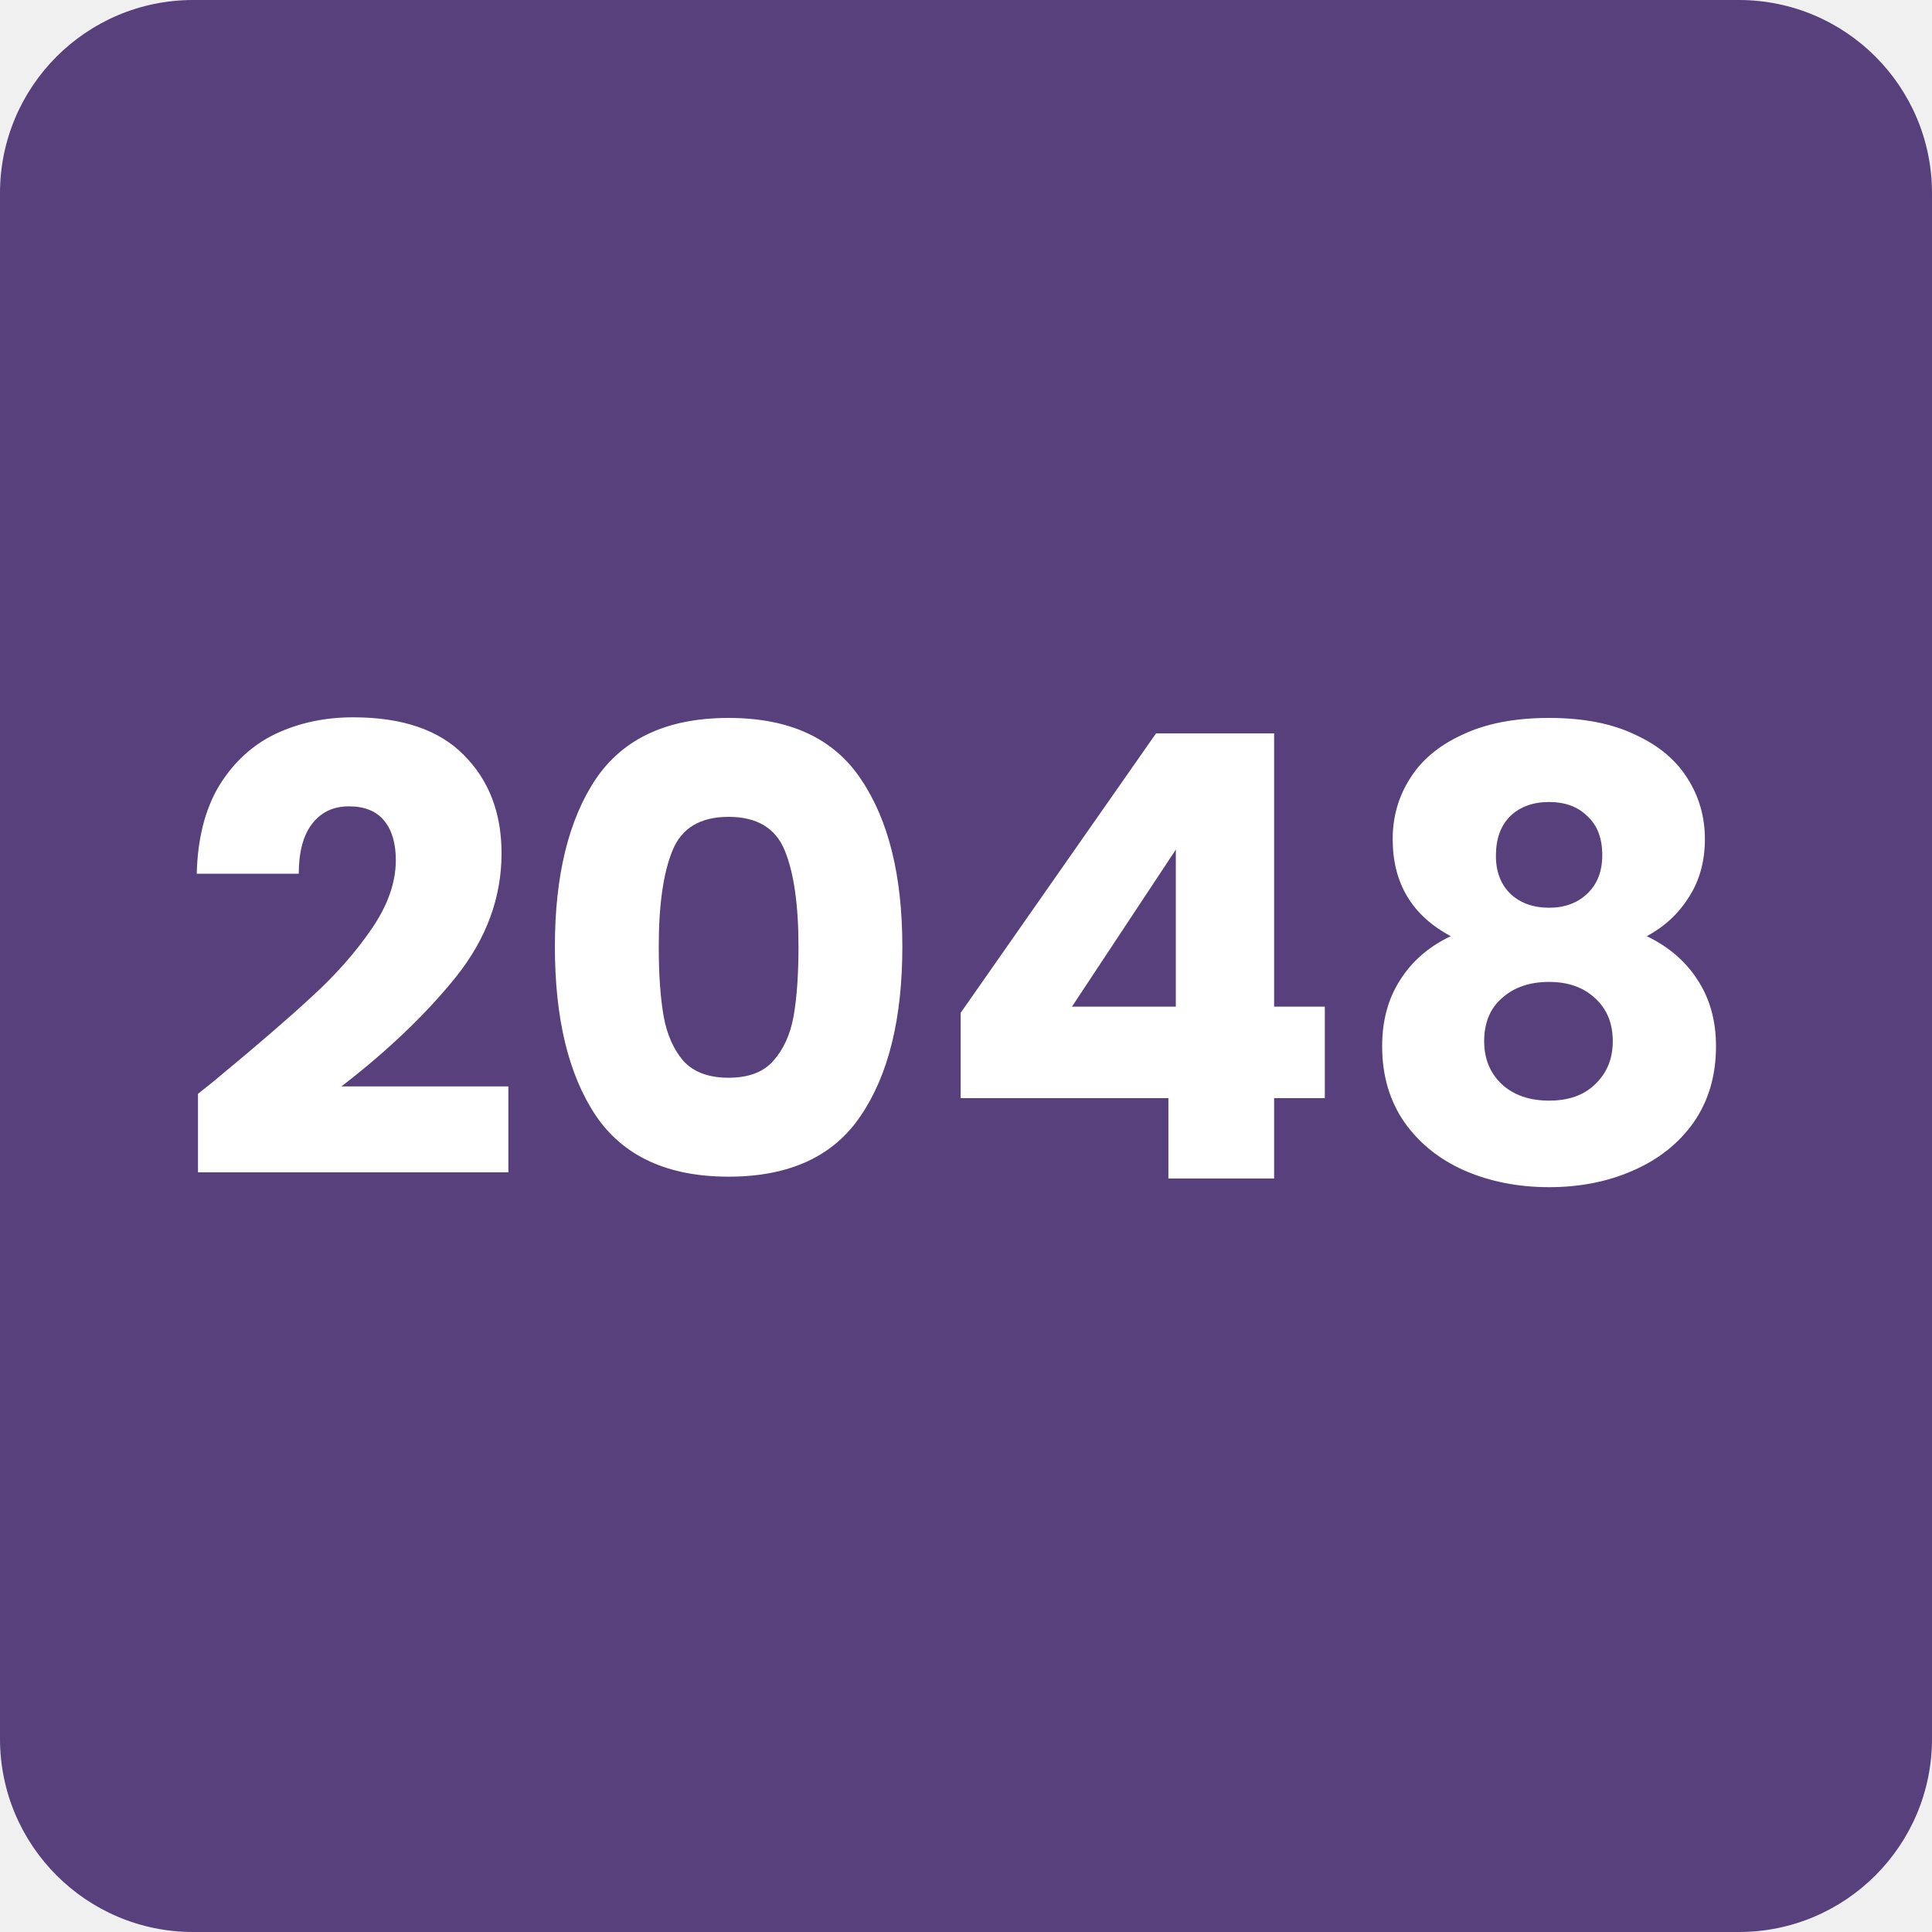
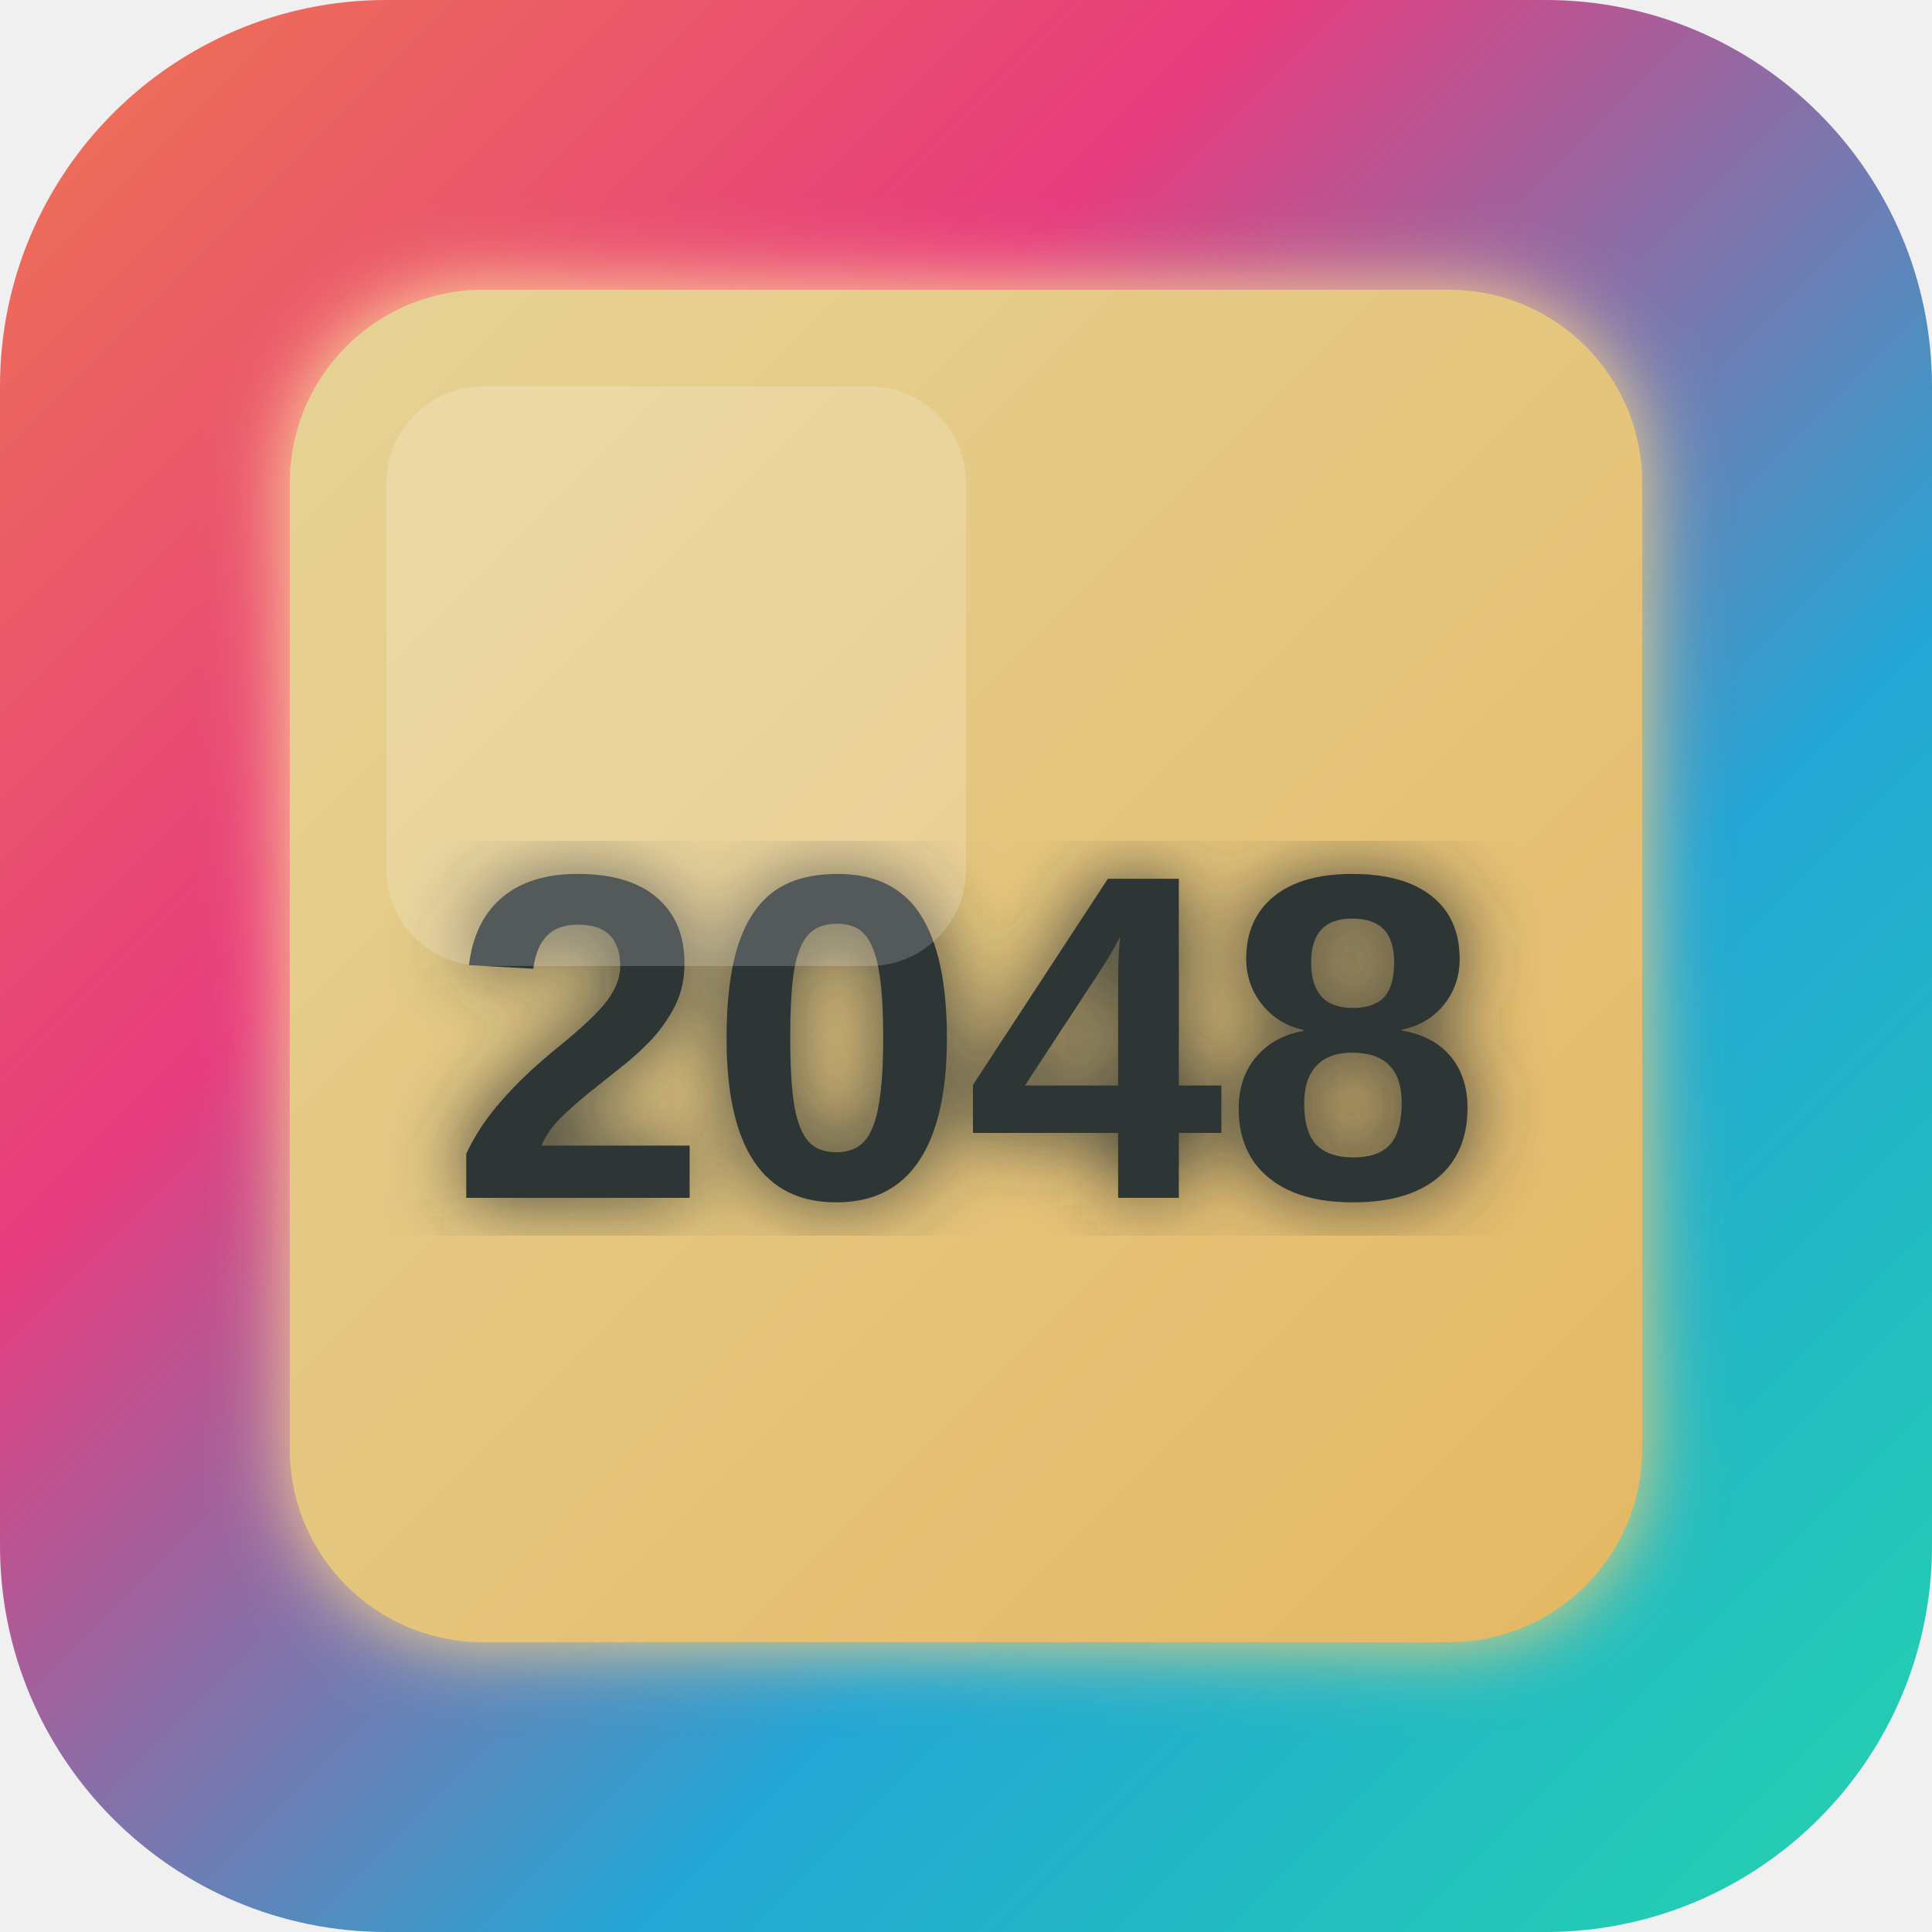
- <svg xmlns="http://www.w3.org/2000/svg" width="100" height="100" viewBox="0 0 100 100" fill="none">
-   <rect width="100" height="100" rx="10" fill="#57407C" />
-   <path d="M10.248 56.616C10.973 56.04 11.304 55.773 11.24 55.816C13.331 54.088 14.973 52.669 16.168 51.56C17.384 50.451 18.408 49.288 19.24 48.072C20.072 46.856 20.488 45.672 20.488 44.52C20.488 43.645 20.285 42.963 19.88 42.472C19.475 41.981 18.867 41.736 18.056 41.736C17.245 41.736 16.605 42.045 16.136 42.664C15.688 43.261 15.464 44.115 15.464 45.224H10.184C10.227 43.411 10.611 41.896 11.336 40.68C12.083 39.464 13.053 38.568 14.248 37.992C15.464 37.416 16.808 37.128 18.28 37.128C20.819 37.128 22.728 37.779 24.008 39.08C25.309 40.381 25.96 42.077 25.96 44.168C25.96 46.451 25.181 48.573 23.624 50.536C22.067 52.477 20.083 54.376 17.672 56.232H26.312V60.68H10.248V56.616ZM28.721 49C28.721 45.331 29.425 42.44 30.833 40.328C32.263 38.216 34.556 37.16 37.713 37.16C40.871 37.16 43.153 38.216 44.561 40.328C45.991 42.44 46.705 45.331 46.705 49C46.705 52.712 45.991 55.624 44.561 57.736C43.153 59.848 40.871 60.904 37.713 60.904C34.556 60.904 32.263 59.848 30.833 57.736C29.425 55.624 28.721 52.712 28.721 49ZM41.329 49C41.329 46.845 41.095 45.192 40.625 44.04C40.156 42.867 39.185 42.28 37.713 42.28C36.241 42.28 35.271 42.867 34.801 44.04C34.332 45.192 34.097 46.845 34.097 49C34.097 50.451 34.183 51.656 34.353 52.616C34.524 53.555 34.865 54.323 35.377 54.92C35.911 55.496 36.689 55.784 37.713 55.784C38.737 55.784 39.505 55.496 40.017 54.92C40.551 54.323 40.903 53.555 41.073 52.616C41.244 51.656 41.329 50.451 41.329 49ZM49.724 56.84V52.424L59.836 37.96H65.948V52.104H68.572V56.84H65.948V61H60.476V56.84H49.724ZM60.86 43.976L55.484 52.104H60.86V43.976ZM75.093 48.456C73.087 47.389 72.085 45.715 72.085 43.432C72.085 42.28 72.383 41.235 72.981 40.296C73.578 39.336 74.484 38.579 75.701 38.024C76.916 37.448 78.41 37.16 80.18 37.16C81.951 37.16 83.434 37.448 84.629 38.024C85.844 38.579 86.751 39.336 87.349 40.296C87.946 41.235 88.245 42.28 88.245 43.432C88.245 44.584 87.967 45.587 87.412 46.44C86.879 47.293 86.154 47.965 85.237 48.456C86.388 49.011 87.274 49.779 87.892 50.76C88.511 51.72 88.82 52.851 88.82 54.152C88.82 55.667 88.436 56.979 87.668 58.088C86.9 59.176 85.855 60.008 84.532 60.584C83.231 61.16 81.781 61.448 80.18 61.448C78.581 61.448 77.119 61.16 75.796 60.584C74.495 60.008 73.46 59.176 72.692 58.088C71.924 56.979 71.54 55.667 71.54 54.152C71.54 52.829 71.85 51.688 72.469 50.728C73.087 49.747 73.962 48.989 75.093 48.456ZM82.933 44.264C82.933 43.389 82.677 42.717 82.165 42.248C81.674 41.757 81.013 41.512 80.18 41.512C79.349 41.512 78.677 41.757 78.165 42.248C77.674 42.739 77.428 43.421 77.428 44.296C77.428 45.128 77.684 45.789 78.197 46.28C78.709 46.749 79.37 46.984 80.18 46.984C80.991 46.984 81.653 46.739 82.165 46.248C82.677 45.757 82.933 45.096 82.933 44.264ZM80.18 50.824C79.178 50.824 78.367 51.101 77.749 51.656C77.13 52.189 76.82 52.936 76.82 53.896C76.82 54.792 77.119 55.528 77.716 56.104C78.335 56.68 79.156 56.968 80.18 56.968C81.204 56.968 82.004 56.68 82.581 56.104C83.178 55.528 83.477 54.792 83.477 53.896C83.477 52.957 83.167 52.211 82.549 51.656C81.951 51.101 81.162 50.824 80.18 50.824Z" fill="white" />
+ <svg xmlns="http://www.w3.org/2000/svg" viewBox="0 0 100 100" width="100" height="100">
+   <defs>
+     <linearGradient id="bgGradient" x1="0%" y1="0%" x2="100%" y2="100%">
+       <stop offset="0%" style="stop-color:#ee7752;stop-opacity:1" />
+       <stop offset="33%" style="stop-color:#e73c7e;stop-opacity:1" />
+       <stop offset="66%" style="stop-color:#23a6d5;stop-opacity:1" />
+       <stop offset="100%" style="stop-color:#23d5ab;stop-opacity:1" />
+     </linearGradient>
+     <linearGradient id="tileGradient" x1="0%" y1="0%" x2="100%" y2="100%">
+       <stop offset="0%" style="stop-color:#ffeaa7;stop-opacity:1" />
+       <stop offset="100%" style="stop-color:#fdcb6e;stop-opacity:1" />
+     </linearGradient>
+     <filter id="glow">
+       <feGaussianBlur stdDeviation="2" result="coloredBlur" />
+       <feMerge>
+         <feMergeNode in="coloredBlur" />
+         <feMergeNode in="SourceGraphic" />
+       </feMerge>
+     </filter>
+   </defs>
+   <rect width="100" height="100" rx="20" fill="url(#bgGradient)" />
+   <rect x="15" y="15" width="70" height="70" rx="10" fill="url(#tileGradient)" filter="url(#glow)" />
+   <rect x="15" y="15" width="70" height="70" rx="10" fill="rgba(0,0,0,0.1)" />
+   <text x="50" y="62" font-family="'Poppins', Arial, sans-serif" font-size="24" font-weight="800" fill="#2d3436" text-anchor="middle" filter="url(#glow)">2048</text>
+   <rect x="20" y="20" width="30" height="30" rx="5" fill="rgba(255,255,255,0.3)" opacity="0.6" />
</svg>
